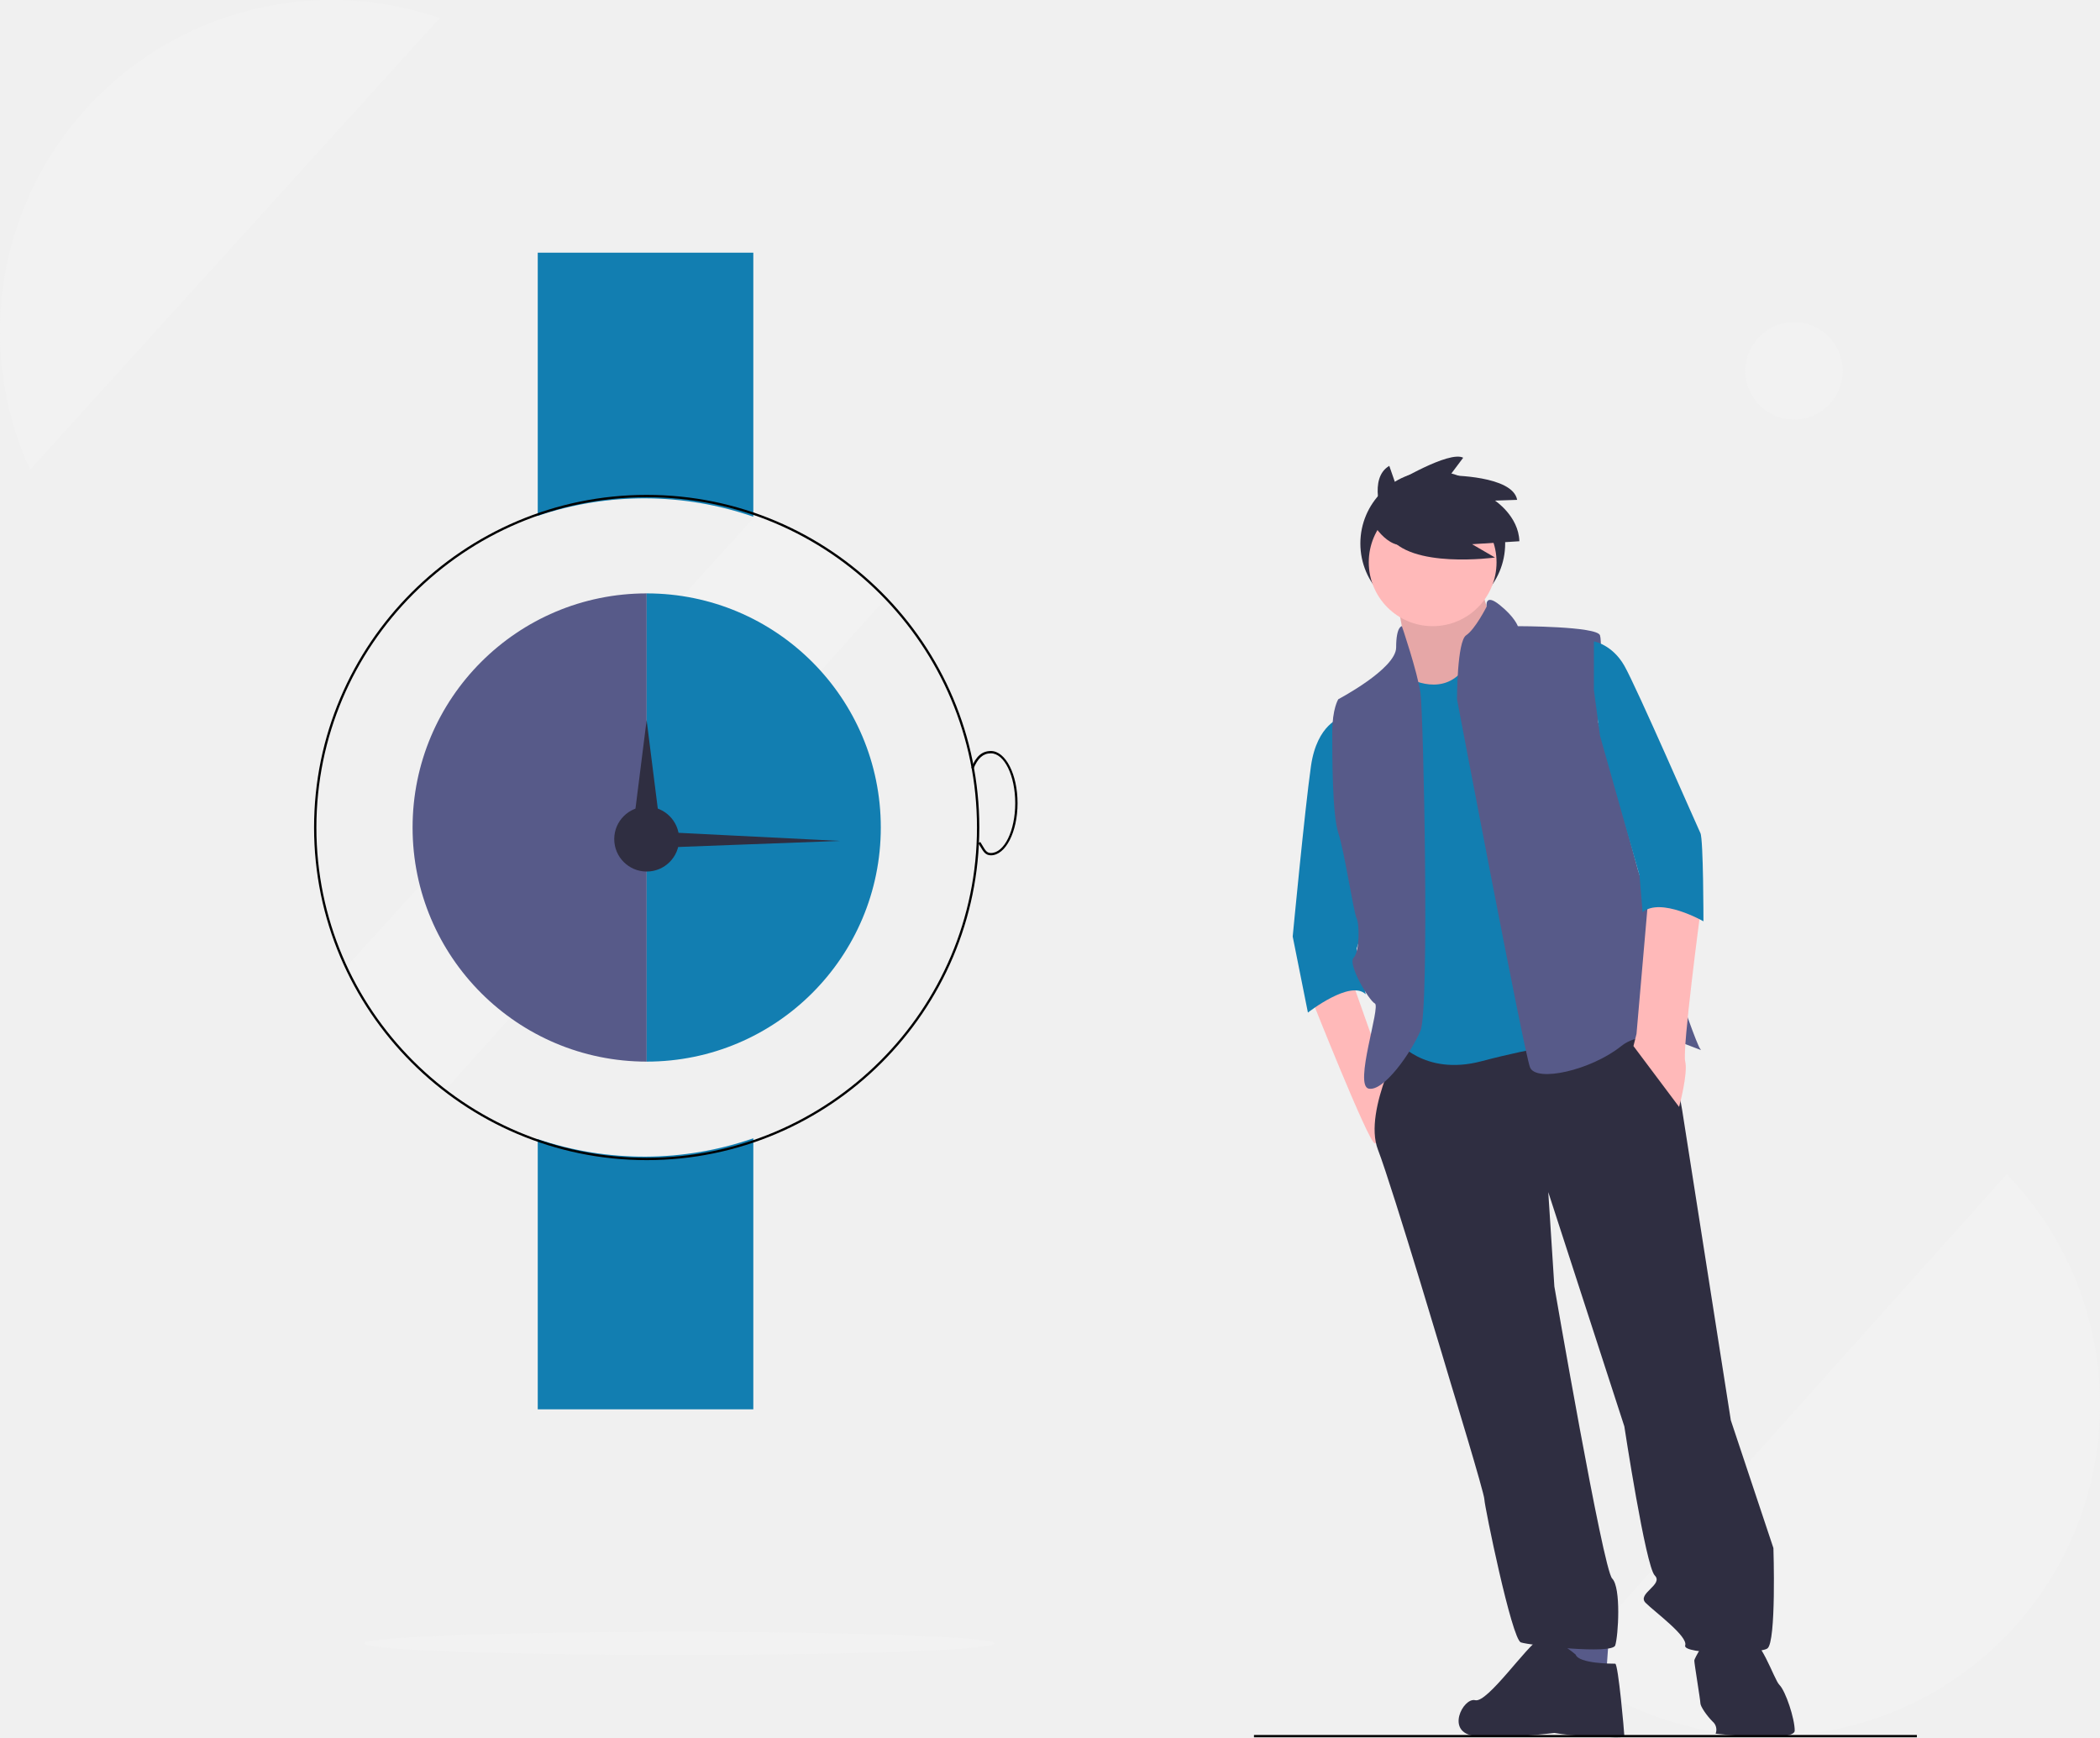
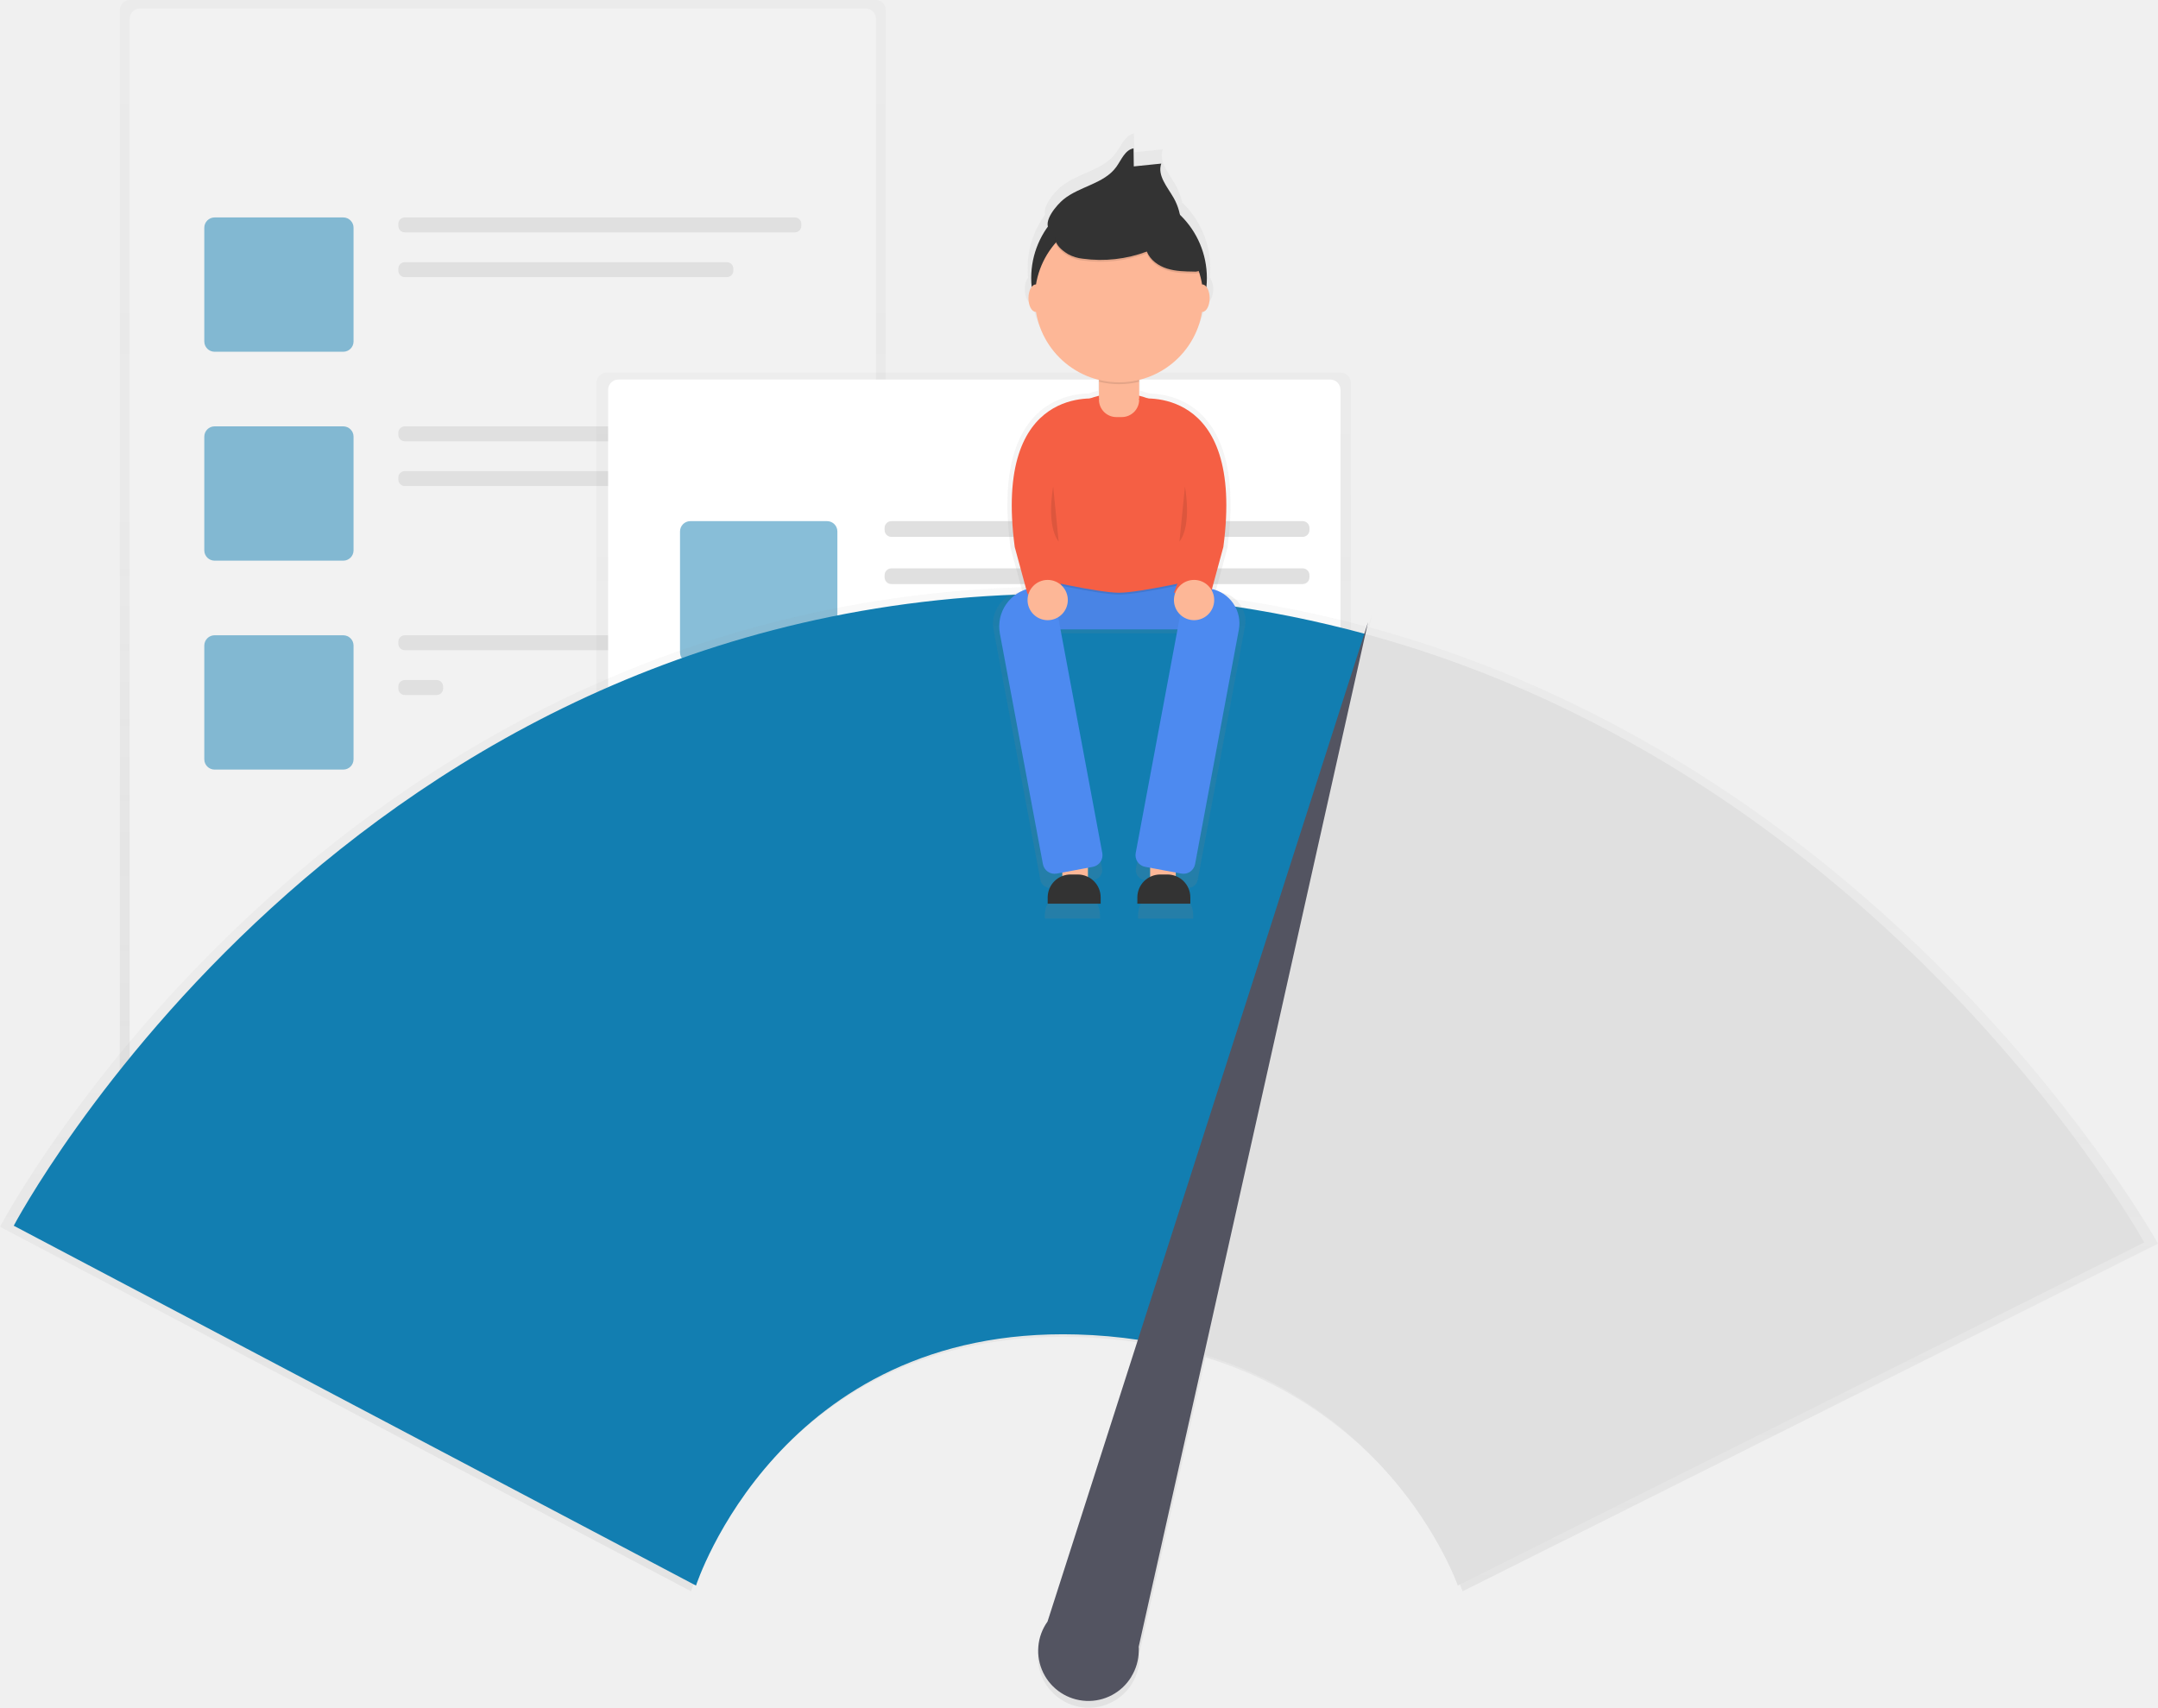
- <svg xmlns="http://www.w3.org/2000/svg" id="b0382c08-931c-446a-b4d1-9a5eef09e85c" data-name="Layer 1" width="906" height="749.524" viewBox="0 0 906 749.524">
-   <path d="M857.421,783.28a142.994,142.994,0,0,0,190.356-212.458Z" transform="translate(-182 -64.23796)" fill="#f2f2f2" />
-   <path d="M507.709,287.049,330.992,481.859a143.52,143.52,0,0,0,42.429,53.422L563.776,322.822A143.068,143.068,0,0,0,507.709,287.049Z" transform="translate(-182 -64.23796)" fill="#f2f2f2" />
-   <path d="M507,287.151V173.238H414V286.799a143.615,143.615,0,0,1,93,.352Z" transform="translate(-182 -64.23796)" fill="#127eb1" />
-   <path d="M414,555.677V672.238h93V555.324a143.615,143.615,0,0,1-93,.352Z" transform="translate(-182 -64.23796)" fill="#127eb1" />
-   <path d="M461,564.738c-79.126,0-143.5-64.374-143.5-143.5,0-79.126,64.374-143.5,143.5-143.5s143.5,64.374,143.5,143.5C604.5,500.364,540.126,564.738,461,564.738Zm0-286c-78.575,0-142.5,63.925-142.5,142.5S382.425,563.738,461,563.738,603.5,499.812,603.5,421.238,539.575,278.738,461,278.738Z" transform="translate(-182 -64.23796)" />
-   <path d="M360,421.238a101,101,0,0,0,101,101v-202A101,101,0,0,0,360,421.238Z" transform="translate(-182 -64.23796)" fill="#575a89" />
-   <path d="M461,320.238v202a101,101,0,0,0,0-202Z" transform="translate(-182 -64.23796)" fill="#127eb1" />
-   <circle cx="279" cy="362" r="14" fill="#2f2e41" />
-   <polygon points="278.976 310.658 282.464 338.329 285.952 366 278.976 366 272 366 275.488 338.329 278.976 310.658" fill="#2f2e41" />
-   <polygon points="362.475 362.786 316.963 364.488 271.452 366.189 271.477 362.214 271.502 358.238 316.988 360.512 362.475 362.786" fill="#2f2e41" />
-   <path d="M609.5,433.238c-2.315,0-3.25-1.591-4.434-3.604-.296-.503-.616-1.048-.987-1.625l.842-.541c.379.589.706,1.145,1.008,1.659,1.179,2.006,1.828,3.111,3.571,3.111,5.79,0,10.5-9.645,10.5-21.5s-4.71-21.5-10.5-21.5c-3.343,0-5.667,2.062-7.536,6.688l-.928-.375c2.044-5.057,4.654-7.312,8.464-7.312,6.341,0,11.5,10.093,11.5,22.5S615.841,433.238,609.5,433.238Z" transform="translate(-182 -64.23796)" />
-   <ellipse cx="293" cy="709" rx="136" ry="5" fill="#f2f2f2" />
-   <circle cx="774" cy="160" r="21" fill="#f2f2f2" />
-   <path d="M325,64.238A143.053,143.053,0,0,0,194.992,266.859L371.709,72.049A142.784,142.784,0,0,0,325,64.238Z" transform="translate(-182 -64.23796)" fill="#f2f2f2" />
-   <circle cx="618.136" cy="234.458" r="31.238" fill="#2f2e41" />
-   <path d="M747.584,494.521s24.94,63.006,27.565,63.006,6.563-23.627,6.563-23.627l-15.752-44.63Z" transform="translate(-182 -64.23796)" fill="#ffb9b9" />
-   <path d="M784.337,322.566s6.563,27.565,3.938,32.816,5.251,13.126,5.251,13.126h18.377l13.126-21.002,2.625-9.188s-7.876-21.002-6.563-23.627S784.337,322.566,784.337,322.566Z" transform="translate(-182 -64.23796)" fill="#ffb9b9" />
-   <path d="M784.337,322.566s6.563,27.565,3.938,32.816,5.251,13.126,5.251,13.126h18.377l13.126-21.002,2.625-9.188s-7.876-21.002-6.563-23.627S784.337,322.566,784.337,322.566Z" transform="translate(-182 -64.23796)" opacity="0.1" />
-   <polygon points="675.845 704.624 675.845 719.063 692.909 723.001 694.222 704.624 675.845 704.624" fill="#575a89" />
-   <path d="M788.275,510.273s-18.377,32.816-11.814,49.88,31.503,101.073,31.503,101.073,14.439,47.255,14.439,49.88,11.814,60.381,15.752,61.694,39.379,5.251,40.692,1.313,2.625-24.94-1.313-28.878-24.94-126.013-24.94-126.013L849.969,578.53l32.816,101.073s9.188,60.381,13.126,64.319-7.876,7.876-3.938,11.814,18.377,14.439,17.064,18.377,31.503,3.938,35.441,1.313,2.625-43.317,2.625-43.317L928.727,676.977,907.725,543.089s-6.563-39.379-11.814-39.379S788.275,510.273,788.275,510.273Z" transform="translate(-182 -64.23796)" fill="#2f2e41" />
-   <path d="M861.783,778.05s-10.501-9.188-15.752-6.563-22.315,27.565-27.565,26.253-13.126,14.126,0,15.439,34.128-1.313,34.128-1.313a101.352,101.352,0,0,0,13.126,1.313c5.251,0,17.064,1.313,17.064,0s-2.625-31.191-3.938-31.191S863.095,781.988,861.783,778.05Z" transform="translate(-182 -64.23796)" fill="#2f2e41" />
-   <path d="M933.977,768.862s-13.126-2.625-14.439,0-6.563,10.501-6.563,11.814,2.625,17.064,2.625,18.377,2.625,5.251,5.251,7.876a4.631,4.631,0,0,1,1.313,5.251s34.128,3.938,34.128-1.313-3.938-17.064-6.563-19.689S941.853,770.174,933.977,768.862Z" transform="translate(-182 -64.23796)" fill="#2f2e41" />
-   <circle cx="618.089" cy="242.577" r="27.565" fill="#ffb9b9" />
-   <path d="M789.588,356.695s15.752,9.188,24.94-5.251,38.066,28.878,38.066,28.878L860.47,514.211s-14.439,1.313-39.379,7.876-36.754-9.188-36.754-9.188l-1.313-76.133,2.625-35.441-3.938-28.878,2.625-17.064Z" transform="translate(-182 -64.23796)" fill="#127eb1" />
-   <path d="M760.71,373.759s-10.501,2.625-13.126,21.002-7.876,73.507-7.876,73.507l6.563,32.816s18.377-14.439,24.94-7.876l-3.938-19.69,3.938-11.814-11.814-51.193Z" transform="translate(-182 -64.23796)" fill="#127eb1" />
-   <path d="M786.817,334.38s-2.48,0-2.48,9.188-24.94,22.315-24.94,22.315-2.625,3.938-2.625,14.439,0,35.441,2.625,43.317,6.563,34.128,7.876,36.754,1.313,14.439-1.313,17.064,6.563,18.377,9.188,19.689-9.188,35.441-2.625,36.754,18.377-15.752,22.315-24.94,1.313-136.514,0-145.702S786.817,334.38,786.817,334.38Z" transform="translate(-182 -64.23796)" fill="#575a89" />
-   <path d="M823.386,325.933s-.983-5.992,5.581-.741,7.876,9.188,7.876,9.188,34.128,0,35.441,3.938-.782,37.45-.782,37.45l17.249,64.135s24.225,74.308,26.85,76.933-21.002-11.814-34.128-1.313-36.754,15.752-39.379,9.188S810.59,365.883,810.59,365.883s0-24.94,3.938-27.565S823.386,325.933,823.386,325.933Z" transform="translate(-182 -64.23796)" fill="#575a89" />
-   <path d="M893.286,449.892,888.035,510.273l-1.313,5.251,19.689,26.253s3.938-14.439,2.625-19.689,6.563-64.319,6.563-64.319Z" transform="translate(-182 -64.23796)" fill="#ffb9b9" />
-   <path d="M778.506,287.22s-6.378-16.582,2.87-22.003l2.551,7.334s23.278-14.031,29.337-10.842l-5.74,7.653s27.105,0,29.018,10.523l-9.566.319s10.204,6.696,10.523,17.538l-20.408,1.276,9.885,5.74s-36.99,5.102-45.919-9.566Z" transform="translate(-182 -64.23796)" fill="#2f2e41" />
-   <path d="M772.982,287.875s7.35,14.7,17.15,11.025,0-17.15,0-17.15l-6.533-3.267Z" transform="translate(-182 -64.23796)" fill="#2f2e41" />
-   <rect x="541" y="748.5" width="286" height="1" />
-   <path d="M869.658,340.943s7.876,1.313,13.126,10.501,31.503,69.57,32.816,72.195,1.313,38.066,1.313,38.066-18.377-10.501-26.253-3.938L889.348,442.016l-17.064-60.381-2.625-19.69Z" transform="translate(-182 -64.23796)" fill="#127eb1" />
+ <svg xmlns="http://www.w3.org/2000/svg" xmlns:xlink="http://www.w3.org/1999/xlink" id="f130f8b3-b494-408e-9d23-4781bd978d43" data-name="Layer 1" width="942" height="745.6" viewBox="0 0 942 745.6">
+   <defs>
+     <linearGradient id="19dcf708-dd5c-44ad-a611-182aebfaf3c5" x1="219.48" y1="505.38" x2="219.48" gradientUnits="userSpaceOnUse">
+       <stop offset="0" stop-color="gray" stop-opacity="0.25" />
+       <stop offset="0.54" stop-color="gray" stop-opacity="0.12" />
+       <stop offset="1" stop-color="gray" stop-opacity="0.1" />
+     </linearGradient>
+     <linearGradient id="fbcf3902-941f-4a87-a568-e80fc50a1800" x1="425.02" y1="459.78" x2="425.02" y2="162.72" xlink:href="#19dcf708-dd5c-44ad-a611-182aebfaf3c5" />
+     <linearGradient id="34819b51-4aee-4e46-acb4-23489a509fb6" x1="600" y1="824.36" x2="600" y2="334.87" xlink:href="#19dcf708-dd5c-44ad-a611-182aebfaf3c5" />
+     <linearGradient id="cc414fb6-c720-43be-8b52-f04b3df2ea53" x1="617.59" y1="479.82" x2="617.59" y2="137.05" xlink:href="#19dcf708-dd5c-44ad-a611-182aebfaf3c5" />
+   </defs>
+   <g opacity="0.5">
+     <rect x="52.32" width="334.33" height="505.38" rx="4.5" ry="4.5" fill="url(#19dcf708-dd5c-44ad-a611-182aebfaf3c5)" />
+   </g>
+   <rect x="56.6" y="3.71" width="325.76" height="495.16" rx="4.5" ry="4.5" fill="#f2f2f2" />
+   <g opacity="0.5">
+     <rect x="89.18" y="94.93" width="65.15" height="58.64" rx="4.5" ry="4.5" fill="#127eb1" />
+   </g>
+   <rect x="173.88" y="94.93" width="175.91" height="6.52" rx="2.82" ry="2.82" fill="#e0e0e0" />
+   <rect x="173.88" y="114.47" width="146.23" height="6.52" rx="2.82" ry="2.82" fill="#e0e0e0" />
+   <g opacity="0.5">
+     <rect x="89.18" y="186.14" width="65.15" height="58.64" rx="4.5" ry="4.5" fill="#127eb1" />
+   </g>
+   <rect x="173.88" y="186.14" width="175.91" height="6.52" rx="2.82" ry="2.82" fill="#e0e0e0" />
+   <rect x="173.88" y="205.68" width="175.91" height="6.52" rx="2.82" ry="2.82" fill="#e0e0e0" />
+   <g opacity="0.5">
+     <rect x="89.18" y="277.35" width="65.15" height="58.64" rx="4.5" ry="4.5" fill="#127eb1" />
+   </g>
+   <rect x="173.88" y="277.35" width="175.91" height="6.52" rx="2.82" ry="2.82" fill="#e0e0e0" />
+   <rect x="173.88" y="296.9" width="19.55" height="6.52" rx="2.82" ry="2.82" fill="#e0e0e0" />
+   <g opacity="0.5">
+     <rect x="260.36" y="162.72" width="329.32" height="297.06" rx="4.5" ry="4.5" fill="url(#fbcf3902-941f-4a87-a568-e80fc50a1800)" />
+   </g>
+   <rect x="265.45" y="165.7" width="319.7" height="287.73" rx="4.5" ry="4.5" fill="#fff" />
+   <g opacity="0.5">
+     <rect x="296.84" y="227.52" width="68.69" height="61.82" rx="4.5" ry="4.5" fill="#127eb1" />
+   </g>
+   <rect x="386.14" y="227.52" width="185.46" height="6.87" rx="2.98" ry="2.98" fill="#e0e0e0" />
+   <rect x="386.14" y="248.13" width="185.46" height="6.87" rx="2.98" ry="2.98" fill="#e0e0e0" />
+   <rect x="289.97" y="322.92" width="281.63" height="6.87" rx="2.98" ry="2.98" fill="#e0e0e0" />
+   <rect x="289.97" y="343.53" width="281.63" height="6.87" rx="2.98" ry="2.98" fill="#e0e0e0" />
+   <rect x="289.97" y="371" width="281.63" height="6.87" rx="2.98" ry="2.98" fill="#e0e0e0" />
+   <rect x="289.97" y="391.61" width="212.94" height="6.87" rx="2.98" ry="2.98" fill="#e0e0e0" />
+   <g opacity="0.5">
+     <path d="M726.64,352.64h0l1.17-5.22-1.64,5.1a510.06,510.06,0,0,0-130.8-17.64C277.05,333,129,614.33,129,614.33L430.66,773.49s37-114.74,168.41-111a226.18,226.18,0,0,1,27,2.36L586.09,789.38a22.2,22.2,0,1,0,37.07,24.4h0l0-.06a22.07,22.07,0,0,0,3.27-11.2c0-.67,0-1.34-.07-2l28.9-129.14c86.1,26.48,112.19,102.1,112.19,102.1L1071,621.73S957,415.2,726.64,352.64Z" transform="translate(-129 -78.76)" fill="url(#34819b51-4aee-4e46-acb4-23489a509fb6)" />
+   </g>
+   <path d="M595.43,338C281.17,336.17,135,613.89,135,613.89L432.82,771s36.54-113.28,166.27-109.63a223.22,223.22,0,0,1,27.29,2.42L725,355.54A503.55,503.55,0,0,0,595.43,338Z" transform="translate(-129 -78.76)" fill="#127eb1" />
+   <path d="M725,355.54,626.38,663.82C734,680.17,765.35,771,765.35,771L1065,621.2S952.41,417.3,725,355.54Z" transform="translate(-129 -78.76)" fill="#e0e0e0" />
+   <path d="M626.06,797.71,726.18,350.38,586.26,786.71a21.92,21.92,0,1,0,36.59,24.09h0v-.06a21.79,21.79,0,0,0,3.23-11.05C626.14,799,626.11,798.36,626.06,797.71Z" transform="translate(-129 -78.76)" fill="#535461" />
+   <g opacity="0.7">
+     <path d="M662.25,337.47l-2.62-.49,5.17-19c8.14-61-22.61-67.19-34.14-67.4a37.91,37.91,0,0,0-4.05-1.23v-7.2a38.22,38.22,0,0,0,28.55-30.86h.1c1.83,0,3.32-2.79,3.32-6.23a8.64,8.64,0,0,0-1.45-5.14q.2-2,.2-4A39.72,39.72,0,0,0,645,167.13a25.6,25.6,0,0,0-2.82-7.58c-2.83-5-7.54-10.18-5.62-15.59l-12.43,1.28-.12-8.19c-3.88.7-5.51,5.19-7.81,8.39-5.54,7.7-16.65,8.77-24,14.77-2.5,2-8.12,8.24-7.05,12.31a39.66,39.66,0,0,0-7.58,23.37q0,2,.2,4a8.64,8.64,0,0,0-1.45,5.14c0,3.44,1.49,6.23,3.32,6.23h.1a38.22,38.22,0,0,0,28.55,30.86v7.2a37.91,37.91,0,0,0-4.05,1.23c-11.53.21-42.28,6.36-34.14,67.4l5.17,19-1.23.23a14.17,14.17,0,0,0-11.33,16.53L583.14,462.9a4.29,4.29,0,0,0,5,3.43l3.59-.67v2.12a11.92,11.92,0,0,0-6.64,10.68v1.35h24.08v-1.35a11.92,11.92,0,0,0-5.81-10.23v-4.75l3.28-.61a4.29,4.29,0,0,0,3.43-5L590.93,355.29H644L624.88,457.88a4.29,4.29,0,0,0,3.43,5l3.28.61v4.75a11.92,11.92,0,0,0-5.81,10.23v1.35h24.08v-1.35a11.92,11.92,0,0,0-6.64-10.68v-2.12l3.59.67a4.29,4.29,0,0,0,5-3.43l20.64-110.56A12.75,12.75,0,0,0,662.25,337.47Z" transform="translate(-129 -78.76)" fill="url(#cc414fb6-c720-43be-8b52-f04b3df2ea53)" />
+   </g>
+   <rect x="463.72" y="373" width="11.18" height="15.18" fill="#fdb797" />
+   <rect x="502.06" y="373" width="11.18" height="15.18" fill="#fdb797" />
+   <rect x="451.74" y="248.4" width="73.49" height="26.36" fill="#4d8af0" />
+   <g opacity="0.05">
+     <rect x="451.74" y="248.4" width="73.49" height="26.36" />
+   </g>
+   <path d="M580.74,331.95s27.42,6.39,36.74,6.39,36.74-6.39,36.74-6.39v-4H580.74Z" transform="translate(-129 -78.76)" opacity="0.1" />
+   <path d="M654.22,331.15s-27.42,6.39-36.74,6.39-36.74-6.39-36.74-6.39V287.22a36.74,36.74,0,0,1,36.74-36.74h0a36.74,36.74,0,0,1,36.74,36.74Z" transform="translate(-129 -78.76)" fill="#f55f44" />
+   <path d="M479.7,153.34h17.57a0,0,0,0,1,0,0v21.14a7.61,7.61,0,0,1-7.61,7.61h-2.34a7.61,7.61,0,0,1-7.61-7.61V153.34A0,0,0,0,1,479.7,153.34Z" fill="#fdb797" />
+   <path d="M606,457.22l-15.75,2.94a5.17,5.17,0,0,1-6-4.13L565.47,355.39a17.06,17.06,0,0,1,13.64-19.91l4.06-.76a5.17,5.17,0,0,1,6,4.13l21,112.33A5.17,5.17,0,0,1,606,457.22Z" transform="translate(-129 -78.76)" fill="#4d8af0" />
+   <path d="M628.92,457.22l15.75,2.94a5.17,5.17,0,0,0,6-4.13l19.1-102.32a15.36,15.36,0,0,0-12.28-17.91l-5.74-1.07a5.17,5.17,0,0,0-6,4.13l-21,112.33A5.17,5.17,0,0,0,628.92,457.22Z" transform="translate(-129 -78.76)" fill="#4d8af0" />
+   <path d="M608.7,245.42a36.77,36.77,0,0,0,17.57,0V232.9H608.7Z" transform="translate(-129 -78.76)" opacity="0.1" />
+   <circle cx="488.48" cy="121.39" r="38.34" fill="#333" />
+   <circle cx="488.48" cy="130.18" r="36.74" fill="#fdb797" />
+   <path d="M593.22,165.82c7.07-5.77,17.76-6.8,23.08-14.21,2.21-3.08,3.78-7.41,7.51-8.08l.11,7.88,12-1.23c-1.85,5.2,2.68,10.2,5.41,15a24.66,24.66,0,0,1,3.19,11.61c-4.15,2.49-9.3-.23-13.92-1.68s-9.27-1.56-14-1.69a29.05,29.05,0,0,0-7.22.4,36.41,36.41,0,0,0-6,2.19c-3.18,1.33-13.23,6.36-16.18,3.12C583.88,175.46,590.49,168.05,593.22,165.82Z" transform="translate(-129 -78.76)" fill="#333" />
+   <path d="M595.22,190.51a16.85,16.85,0,0,0,6.5,2,57.24,57.24,0,0,0,27.89-3.13c1.46,3.69,5,6.23,8.79,7.43s7.81,1.26,11.78,1.32a4.36,4.36,0,0,0,2.53-.48c1.77-1.19.91-3.93-.12-5.79l-5.12-9.28c-1.51-2.74-3.07-5.54-5.41-7.61-2.94-2.6-6.84-3.82-10.68-4.59a60.24,60.24,0,0,0-27.42.91C594.39,173.82,582.1,182.57,595.22,190.51Z" transform="translate(-129 -78.76)" opacity="0.1" />
+   <path d="M595.22,189.71a16.85,16.85,0,0,0,6.5,2,57.24,57.24,0,0,0,27.89-3.13c1.46,3.69,5,6.23,8.79,7.43s7.81,1.26,11.78,1.32a4.36,4.36,0,0,0,2.53-.48c1.77-1.19.91-3.93-.12-5.79l-5.12-9.28c-1.51-2.74-3.07-5.54-5.41-7.61-2.94-2.6-6.84-3.82-10.68-4.59a60.24,60.24,0,0,0-27.42.91C594.39,173,582.1,181.78,595.22,189.71Z" transform="translate(-129 -78.76)" fill="#333" />
+   <ellipse cx="524.83" cy="130.18" rx="3.2" ry="5.99" fill="#fdb797" />
+   <ellipse cx="452.14" cy="130.18" rx="3.2" ry="5.99" fill="#fdb797" />
+   <path d="M608.84,252.92s-46.48-7.24-36.89,64.65l5.59,20.61,16-.64s-10.38-24-4-39.94S608.84,252.92,608.84,252.92Z" transform="translate(-129 -78.76)" fill="#f55f44" />
+   <path d="M626.12,252.92s46.48-7.24,36.89,64.65l-5.59,20.61-16-.64s10.38-24,4-39.94S626.12,252.92,626.12,252.92Z" transform="translate(-129 -78.76)" fill="#f55f44" />
+   <circle cx="457.33" cy="261.97" r="8.79" fill="#fdb797" />
+   <circle cx="521.23" cy="261.97" r="8.79" fill="#fdb797" />
+   <path d="M467.37,381.79h3.09a10,10,0,0,1,10,10v2.74a0,0,0,0,1,0,0H457.33a0,0,0,0,1,0,0v-2.74A10,10,0,0,1,467.37,381.79Z" fill="#333" />
+   <path d="M506.51,381.79h3.09a10,10,0,0,1,10,10v2.74a0,0,0,0,1,0,0H496.47a0,0,0,0,1,0,0v-2.74A10,10,0,0,1,506.51,381.79Z" fill="#333" />
+   <path d="M588.73,291.21s-3.2,16.77,2.4,24" transform="translate(-129 -78.76)" opacity="0.1" />
+   <path d="M646.24,291.21s3.2,16.77-2.4,24" transform="translate(-129 -78.76)" opacity="0.1" />
</svg>
